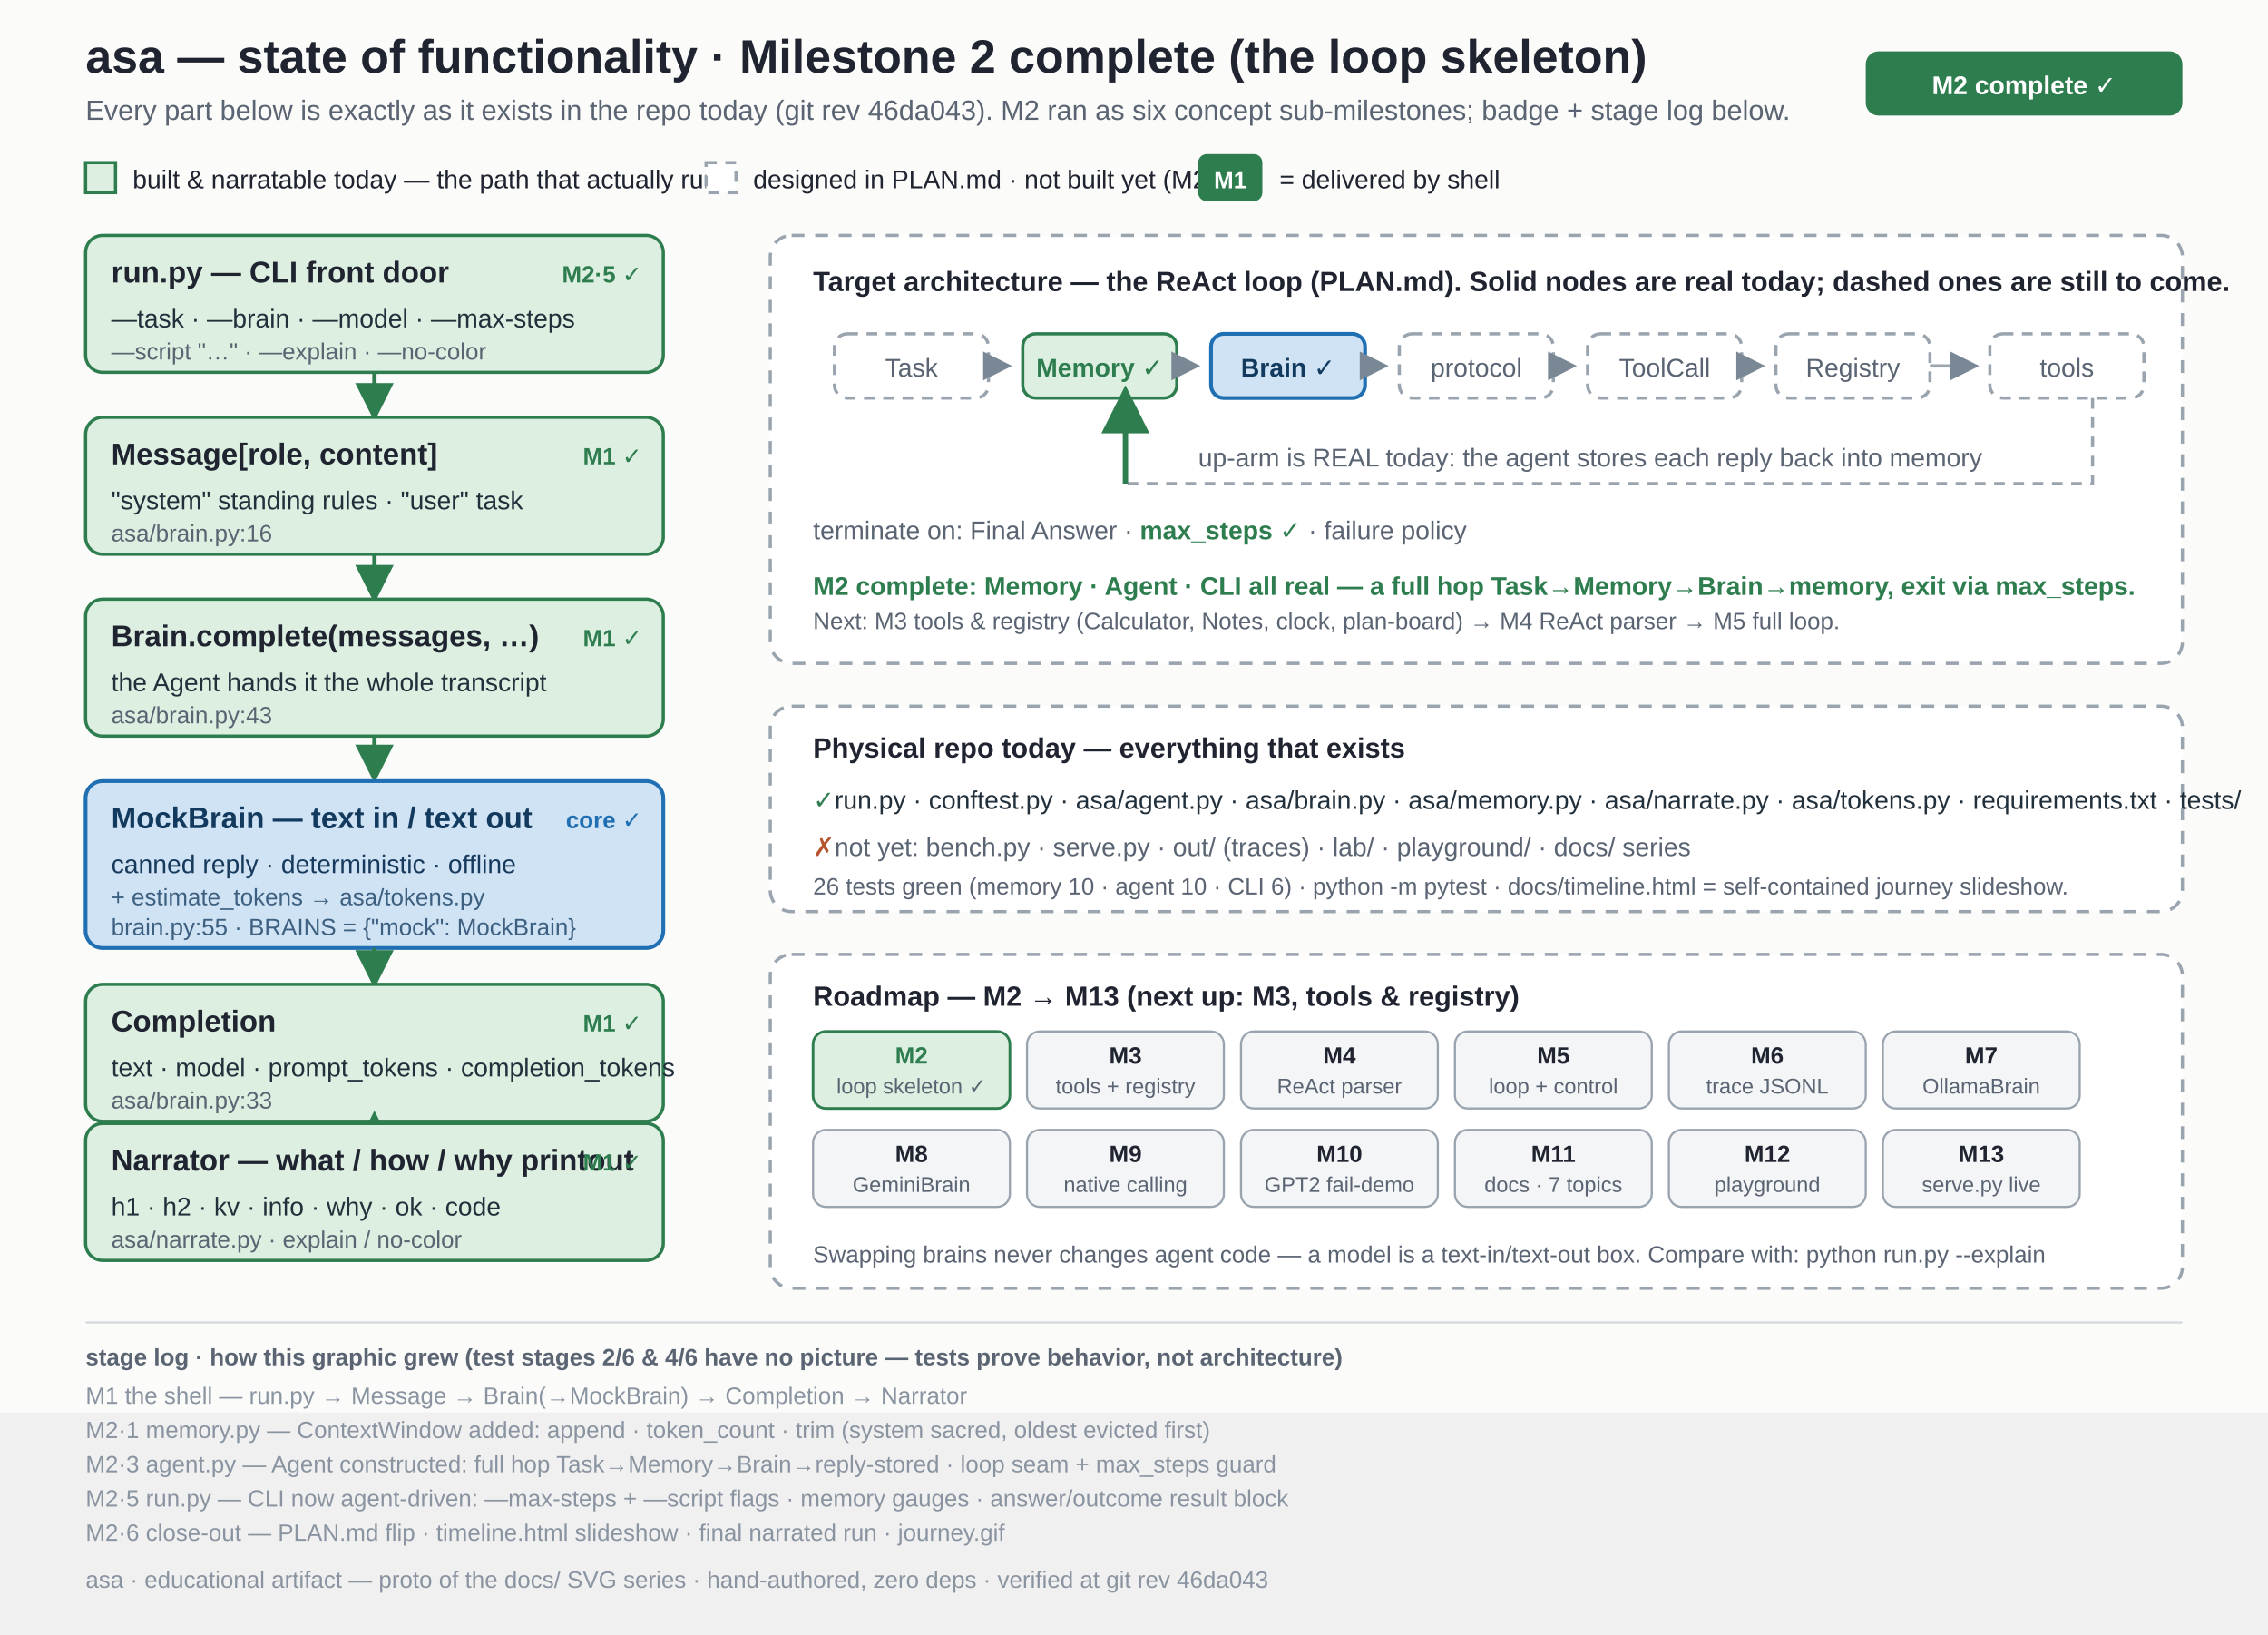
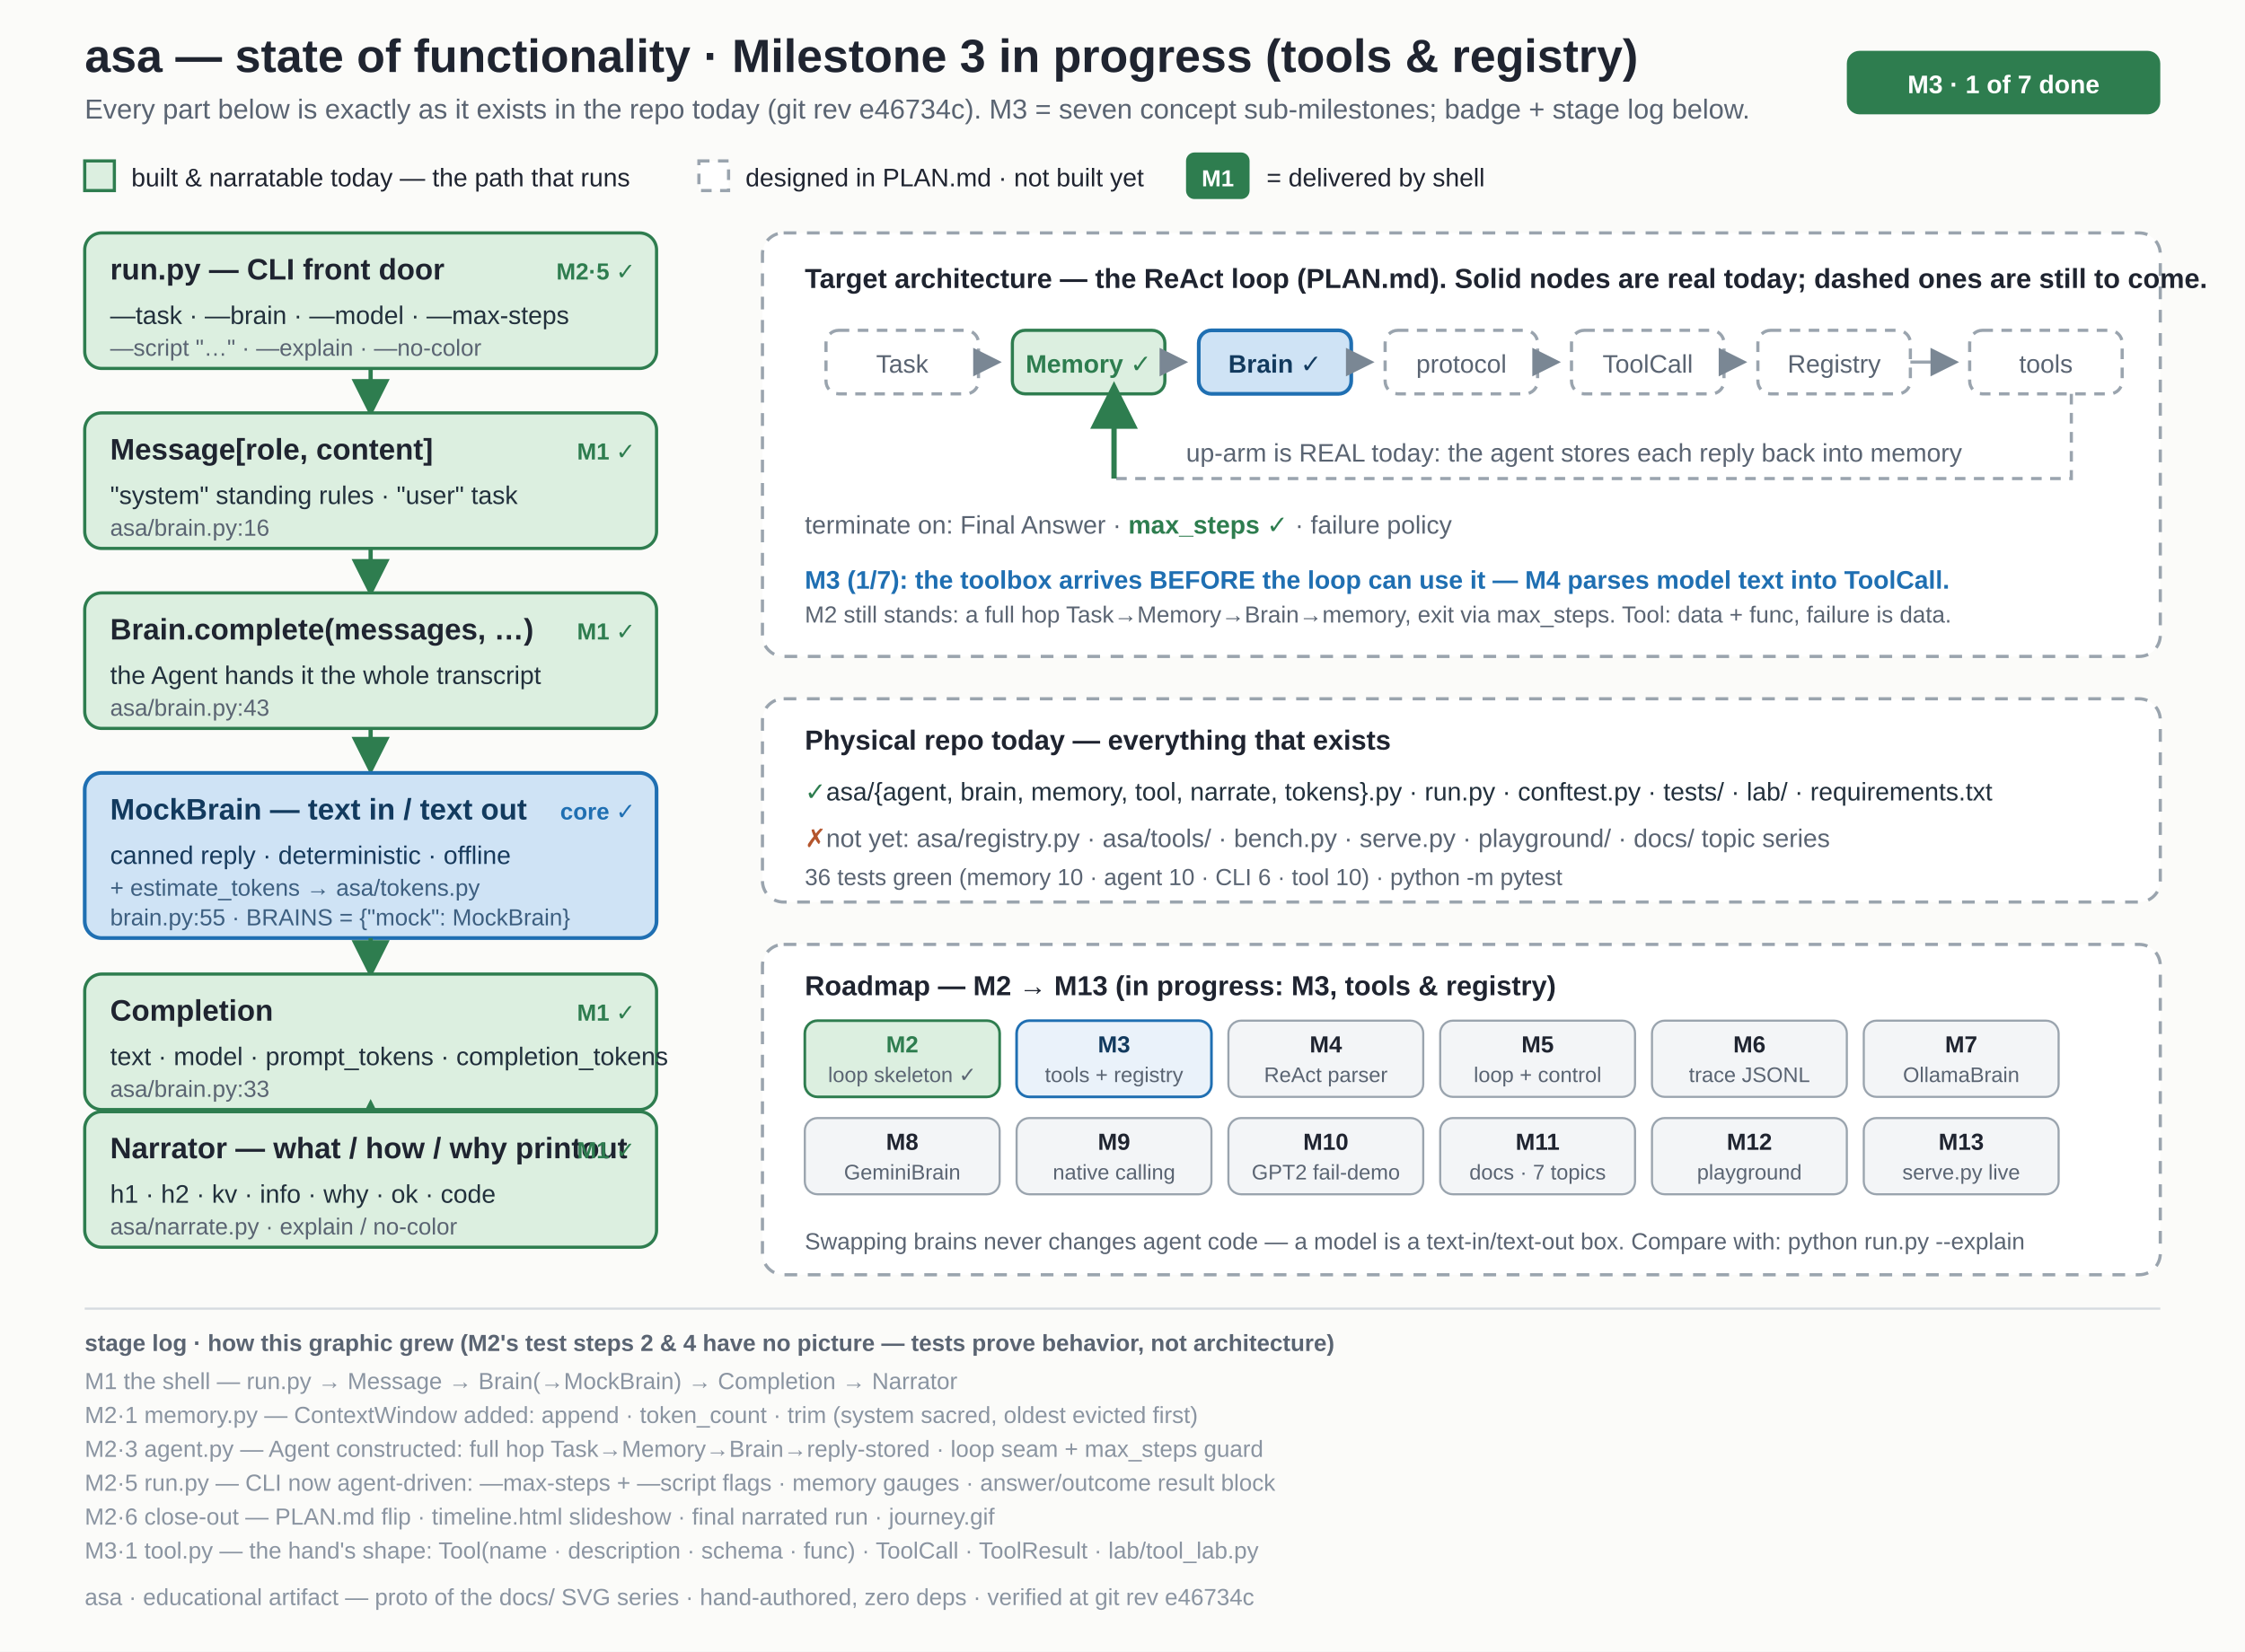
- <svg xmlns="http://www.w3.org/2000/svg" width="1060" height="764" viewBox="0 0 1060 764" font-family="system-ui, 'Segoe UI', 'Helvetica Neue', Arial, sans-serif">
+ <svg xmlns="http://www.w3.org/2000/svg" width="1060" height="780" viewBox="0 0 1060 780" font-family="system-ui, 'Segoe UI', 'Helvetica Neue', Arial, sans-serif">
  <defs>
    <marker id="arr-green" markerWidth="9" markerHeight="9" refX="7" refY="4.5" orient="auto">
      <path d="M0,0 L9,4.5 L0,9 z" fill="#2e7d4f" />
    </marker>
    <marker id="arr-grey" markerWidth="9" markerHeight="9" refX="7" refY="4.5" orient="auto">
      <path d="M0,0 L9,4.5 L0,9 z" fill="#7a8794" />
    </marker>
  </defs>
-   <rect x="0" y="0" width="1060" height="660" fill="#fbfbf9" />
-   <text x="40" y="34" font-size="22" font-weight="700" fill="#1f2430">asa — state of functionality · Milestone 2 complete (the loop skeleton)</text>
-   <text x="40" y="56" font-size="13" fill="#5a6472">Every part below is exactly as it exists in the repo today (git rev 46da043). M2 ran as six concept sub-milestones; badge + stage log below.</text>
+   <rect x="0" y="0" width="1060" height="780" fill="#fbfbf9" />
+   <text x="40" y="34" font-size="22" font-weight="700" fill="#1f2430">asa — state of functionality · Milestone 3 in progress (tools &amp; registry)</text>
+   <text x="40" y="56" font-size="13" fill="#5a6472">Every part below is exactly as it exists in the repo today (git rev e46734c). M3 = seven concept sub-milestones; badge + stage log below.</text>
  <g>
    <rect x="872" y="24" width="148" height="30" rx="6" fill="#2e7d4f" />
-     <text x="946" y="44" font-size="12" font-weight="700" fill="#ffffff" text-anchor="middle">M2 complete ✓</text>
+     <text x="946" y="44" font-size="12" font-weight="700" fill="#ffffff" text-anchor="middle">M3 · 1 of 7 done</text>
  </g>
  <rect x="40" y="76" width="14" height="14" fill="#dcefe0" stroke="#2e7d4f" stroke-width="1.5" />
-   <text x="62" y="88" font-size="12" fill="#1f2430">built &amp; narratable today — the path that actually runs</text>
+   <text x="62" y="88" font-size="12" fill="#1f2430">built &amp; narratable today — the path that runs</text>
  <rect x="330" y="76" width="14" height="14" fill="#ffffff" stroke="#9aa4ae" stroke-width="1.5" stroke-dasharray="5 4" />
-   <text x="352" y="88" font-size="12" fill="#1f2430">designed in PLAN.md · not built yet (M2+)</text>
+   <text x="352" y="88" font-size="12" fill="#1f2430">designed in PLAN.md · not built yet</text>
  <rect x="560" y="72" width="30" height="22" rx="4" fill="#2e7d4f" />
  <text x="575" y="88" font-size="11" font-weight="700" fill="#ffffff" text-anchor="middle">M1</text>
  <text x="598" y="88" font-size="12" fill="#1f2430">= delivered by shell</text>
  <rect x="40" y="110" width="270" height="64" rx="8" fill="#dcefe0" stroke="#2e7d4f" stroke-width="1.5" />
  <text x="52" y="132" font-size="14" font-weight="700" fill="#1f2430">run.py — CLI front door</text>
  <text x="300" y="132" font-size="11" font-weight="700" fill="#2e7d4f" text-anchor="end">M2·5 ✓</text>
  <text x="52" y="153" font-size="12" fill="#22303c">—task · —brain · —model · —max-steps</text>
  <text x="52" y="168" font-size="11" fill="#5a6472">—script "…" · —explain · —no-color</text>
  <line x1="175" y1="174" x2="175" y2="193" stroke="#2e7d4f" stroke-width="2" marker-end="url(#arr-green)" />
  <rect x="40" y="195" width="270" height="64" rx="8" fill="#dcefe0" stroke="#2e7d4f" stroke-width="1.5" />
  <text x="52" y="217" font-size="14" font-weight="700" fill="#1f2430">Message[role, content]</text>
  <text x="300" y="217" font-size="11" font-weight="700" fill="#2e7d4f" text-anchor="end">M1 ✓</text>
  <text x="52" y="238" font-size="12" fill="#22303c">"system" standing rules · "user" task</text>
  <text x="52" y="253" font-size="11" fill="#5a6472">asa/brain.py:16</text>
  <line x1="175" y1="259" x2="175" y2="278" stroke="#2e7d4f" stroke-width="2" marker-end="url(#arr-green)" />
  <rect x="40" y="280" width="270" height="64" rx="8" fill="#dcefe0" stroke="#2e7d4f" stroke-width="1.5" />
  <text x="52" y="302" font-size="14" font-weight="700" fill="#1f2430">Brain.complete(messages, …)</text>
  <text x="300" y="302" font-size="11" font-weight="700" fill="#2e7d4f" text-anchor="end">M1 ✓</text>
  <text x="52" y="323" font-size="12" fill="#22303c">the Agent hands it the whole transcript</text>
  <text x="52" y="338" font-size="11" fill="#5a6472">asa/brain.py:43</text>
  <line x1="175" y1="344" x2="175" y2="362" stroke="#2e7d4f" stroke-width="2" marker-end="url(#arr-green)" />
  <rect x="40" y="365" width="270" height="78" rx="8" fill="#cfe3f5" stroke="#1f6fb2" stroke-width="1.75" />
  <text x="52" y="387" font-size="14" font-weight="700" fill="#123a5e">MockBrain — text in / text out</text>
  <text x="300" y="387" font-size="11" font-weight="700" fill="#1f6fb2" text-anchor="end">core ✓</text>
  <text x="52" y="408" font-size="12" fill="#173a5c">canned reply · deterministic · offline</text>
  <text x="52" y="423" font-size="11" fill="#3d5f80">+ estimate_tokens → asa/tokens.py</text>
  <text x="52" y="437" font-size="11" fill="#3d5f80">brain.py:55 · BRAINS = {"mock": MockBrain}</text>
  <line x1="175" y1="443" x2="175" y2="458" stroke="#2e7d4f" stroke-width="2" marker-end="url(#arr-green)" />
  <rect x="40" y="460" width="270" height="64" rx="8" fill="#dcefe0" stroke="#2e7d4f" stroke-width="1.5" />
  <text x="52" y="482" font-size="14" font-weight="700" fill="#1f2430">Completion</text>
  <text x="300" y="482" font-size="11" font-weight="700" fill="#2e7d4f" text-anchor="end">M1 ✓</text>
  <text x="52" y="503" font-size="12" fill="#22303c">text · model · prompt_tokens · completion_tokens</text>
  <text x="52" y="518" font-size="11" fill="#5a6472">asa/brain.py:33</text>
  <line x1="175" y1="525" x2="175" y2="523" stroke="#2e7d4f" stroke-width="2" marker-end="url(#arr-green)" />
  <rect x="40" y="525" width="270" height="64" rx="8" fill="#dcefe0" stroke="#2e7d4f" stroke-width="1.5" />
  <text x="52" y="547" font-size="14" font-weight="700" fill="#1f2430">Narrator — what / how / why printout</text>
  <text x="300" y="547" font-size="11" font-weight="700" fill="#2e7d4f" text-anchor="end">M1 ✓</text>
  <text x="52" y="568" font-size="12" fill="#22303c">h1 · h2 · kv · info · why · ok · code</text>
  <text x="52" y="583" font-size="11" fill="#5a6472">asa/narrate.py · explain / no-color</text>
  <rect x="360" y="110" width="660" height="200" rx="10" fill="#ffffff" stroke="#9aa4ae" stroke-width="1.5" stroke-dasharray="6 5" />
  <text x="380" y="136" font-size="13" font-weight="700" fill="#1f2430">Target architecture — the ReAct loop (PLAN.md). Solid nodes are real today; dashed ones are still to come.</text>
  <rect x="390" y="156" width="72" height="30" rx="6" fill="#ffffff" stroke="#9aa4ae" stroke-width="1.5" stroke-dasharray="5 4" />
  <text x="426" y="176" font-size="12" fill="#5a6472" text-anchor="middle">Task</text>
  <rect x="478" y="156" width="72" height="30" rx="6" fill="#dcefe0" stroke="#2e7d4f" stroke-width="1.5" />
  <text x="514" y="176" font-size="12" font-weight="700" fill="#2e7d4f" text-anchor="middle">Memory ✓</text>
  <rect x="566" y="156" width="72" height="30" rx="6" fill="#cfe3f5" stroke="#1f6fb2" stroke-width="1.75" />
  <text x="602" y="176" font-size="12" font-weight="700" fill="#123a5e" text-anchor="middle">Brain ✓</text>
  <rect x="654" y="156" width="72" height="30" rx="6" fill="#ffffff" stroke="#9aa4ae" stroke-width="1.5" stroke-dasharray="5 4" />
  <text x="690" y="176" font-size="12" fill="#5a6472" text-anchor="middle">protocol</text>
  <rect x="742" y="156" width="72" height="30" rx="6" fill="#ffffff" stroke="#9aa4ae" stroke-width="1.5" stroke-dasharray="5 4" />
  <text x="778" y="176" font-size="12" fill="#5a6472" text-anchor="middle">ToolCall</text>
  <rect x="830" y="156" width="72" height="30" rx="6" fill="#ffffff" stroke="#9aa4ae" stroke-width="1.5" stroke-dasharray="5 4" />
  <text x="866" y="176" font-size="12" fill="#5a6472" text-anchor="middle">Registry</text>
  <rect x="930" y="156" width="72" height="30" rx="6" fill="#ffffff" stroke="#9aa4ae" stroke-width="1.5" stroke-dasharray="5 4" />
  <text x="966" y="176" font-size="12" fill="#5a6472" text-anchor="middle">tools</text>
  <path d="M462,171 L470,171" stroke="#9aa4ae" stroke-width="1.5" marker-end="url(#arr-grey)" />
  <path d="M550,171 L558,171" stroke="#9aa4ae" stroke-width="1.5" marker-end="url(#arr-grey)" />
  <path d="M638,171 L646,171" stroke="#9aa4ae" stroke-width="1.5" marker-end="url(#arr-grey)" />
  <path d="M726,171 L734,171" stroke="#9aa4ae" stroke-width="1.5" marker-end="url(#arr-grey)" />
  <path d="M814,171 L822,171" stroke="#9aa4ae" stroke-width="1.5" marker-end="url(#arr-grey)" />
  <path d="M902,171 L922,171" stroke="#9aa4ae" stroke-width="1.5" marker-end="url(#arr-grey)" />
  <path d="M978,186 V226 H526" fill="none" stroke="#9aa4ae" stroke-width="1.5" stroke-dasharray="5 4" />
  <path d="M526,226 V185" fill="none" stroke="#2e7d4f" stroke-width="2.5" marker-end="url(#arr-green)" />
  <text x="560" y="218" font-size="12" fill="#5a6472">up-arm is REAL today: the agent stores each reply back into memory</text>
  <text x="380" y="252" font-size="12" fill="#5a6472">terminate on: Final Answer · <tspan fill="#2e7d4f" font-weight="700">max_steps ✓</tspan> · failure policy</text>
-   <text x="380" y="278" font-size="12" font-weight="700" fill="#2e7d4f">M2 complete: Memory · Agent · CLI all real — a full hop Task→Memory→Brain→memory, exit via max_steps.</text>
-   <text x="380" y="294" font-size="11" fill="#5a6472">Next: M3 tools &amp; registry (Calculator, Notes, clock, plan-board) → M4 ReAct parser → M5 full loop.</text>
+   <text x="380" y="278" font-size="12" font-weight="700" fill="#1f6fb2">M3 (1/7): the toolbox arrives BEFORE the loop can use it — M4 parses model text into ToolCall.</text>
+   <text x="380" y="294" font-size="11" fill="#5a6472">M2 still stands: a full hop Task→Memory→Brain→memory, exit via max_steps. Tool: data + func, failure is data.</text>
  <rect x="360" y="330" width="660" height="96" rx="10" fill="#ffffff" stroke="#9aa4ae" stroke-width="1.5" stroke-dasharray="6 5" />
  <text x="380" y="354" font-size="13" font-weight="700" fill="#1f2430">Physical repo today — everything that exists</text>
  <text x="380" y="378" font-size="12" fill="#22303c">
-     <tspan fill="#2e7d4f" font-weight="700">✓ </tspan>run.py · conftest.py · asa/agent.py · asa/brain.py · asa/memory.py · asa/narrate.py · asa/tokens.py · requirements.txt · tests/</text>
+     <tspan fill="#2e7d4f" font-weight="700">✓ </tspan>asa/{agent, brain, memory, tool, narrate, tokens}.py · run.py · conftest.py · tests/ · lab/ · requirements.txt</text>
  <text x="380" y="400" font-size="12" fill="#5a6472">
-     <tspan fill="#b4552d" font-weight="700">✗ </tspan>not yet: bench.py · serve.py · out/ (traces) · lab/ · playground/ · docs/ series</text>
-   <text x="380" y="418" font-size="11" fill="#5a6472">26 tests green (memory 10 · agent 10 · CLI 6) · python -m pytest · docs/timeline.html = self-contained journey slideshow.</text>
+     <tspan fill="#b4552d" font-weight="700">✗ </tspan>not yet: asa/registry.py · asa/tools/ · bench.py · serve.py · playground/ · docs/ topic series</text>
+   <text x="380" y="418" font-size="11" fill="#5a6472">36 tests green (memory 10 · agent 10 · CLI 6 · tool 10) · python -m pytest</text>
  <rect x="360" y="446" width="660" height="156" rx="10" fill="#ffffff" stroke="#9aa4ae" stroke-width="1.5" stroke-dasharray="6 5" />
-   <text x="380" y="470" font-size="13" font-weight="700" fill="#1f2430">Roadmap — M2 → M13 (next up: M3, tools &amp; registry)</text>
+   <text x="380" y="470" font-size="13" font-weight="700" fill="#1f2430">Roadmap — M2 → M13 (in progress: M3, tools &amp; registry)</text>
  <g font-size="10" fill="#5a6472">
    <rect x="380" y="482" width="92" height="36" rx="6" fill="#dcefe0" stroke="#2e7d4f" stroke-width="1.25" />
    <text x="426" y="497" font-size="11" font-weight="700" fill="#2e7d4f" text-anchor="middle">M2</text>
    <text x="426" y="511" text-anchor="middle">loop skeleton ✓</text>
-     <rect x="480" y="482" width="92" height="36" rx="6" fill="#f3f5f7" stroke="#9aa4ae" stroke-width="1" />
-     <text x="526" y="497" font-size="11" font-weight="700" fill="#1f2430" text-anchor="middle">M3</text>
+     <rect x="480" y="482" width="92" height="36" rx="6" fill="#eaf2fa" stroke="#1f6fb2" stroke-width="1.25" />
+     <text x="526" y="497" font-size="11" font-weight="700" fill="#123a5e" text-anchor="middle">M3</text>
    <text x="526" y="511" text-anchor="middle">tools + registry</text>
    <rect x="580" y="482" width="92" height="36" rx="6" fill="#f3f5f7" stroke="#9aa4ae" stroke-width="1" />
    <text x="626" y="497" font-size="11" font-weight="700" fill="#1f2430" text-anchor="middle">M4</text>
    <text x="626" y="511" text-anchor="middle">ReAct parser</text>
    <rect x="680" y="482" width="92" height="36" rx="6" fill="#f3f5f7" stroke="#9aa4ae" stroke-width="1" />
    <text x="726" y="497" font-size="11" font-weight="700" fill="#1f2430" text-anchor="middle">M5</text>
    <text x="726" y="511" text-anchor="middle">loop + control</text>
    <rect x="780" y="482" width="92" height="36" rx="6" fill="#f3f5f7" stroke="#9aa4ae" stroke-width="1" />
    <text x="826" y="497" font-size="11" font-weight="700" fill="#1f2430" text-anchor="middle">M6</text>
    <text x="826" y="511" text-anchor="middle">trace JSONL</text>
    <rect x="880" y="482" width="92" height="36" rx="6" fill="#f3f5f7" stroke="#9aa4ae" stroke-width="1" />
    <text x="926" y="497" font-size="11" font-weight="700" fill="#1f2430" text-anchor="middle">M7</text>
    <text x="926" y="511" text-anchor="middle">OllamaBrain</text>
    <rect x="380" y="528" width="92" height="36" rx="6" fill="#f3f5f7" stroke="#9aa4ae" stroke-width="1" />
    <text x="426" y="543" font-size="11" font-weight="700" fill="#1f2430" text-anchor="middle">M8</text>
    <text x="426" y="557" text-anchor="middle">GeminiBrain</text>
    <rect x="480" y="528" width="92" height="36" rx="6" fill="#f3f5f7" stroke="#9aa4ae" stroke-width="1" />
    <text x="526" y="543" font-size="11" font-weight="700" fill="#1f2430" text-anchor="middle">M9</text>
    <text x="526" y="557" text-anchor="middle">native calling</text>
    <rect x="580" y="528" width="92" height="36" rx="6" fill="#f3f5f7" stroke="#9aa4ae" stroke-width="1" />
    <text x="626" y="543" font-size="11" font-weight="700" fill="#1f2430" text-anchor="middle">M10</text>
    <text x="626" y="557" text-anchor="middle">GPT2 fail-demo</text>
    <rect x="680" y="528" width="92" height="36" rx="6" fill="#f3f5f7" stroke="#9aa4ae" stroke-width="1" />
    <text x="726" y="543" font-size="11" font-weight="700" fill="#1f2430" text-anchor="middle">M11</text>
    <text x="726" y="557" text-anchor="middle">docs · 7 topics</text>
    <rect x="780" y="528" width="92" height="36" rx="6" fill="#f3f5f7" stroke="#9aa4ae" stroke-width="1" />
    <text x="826" y="543" font-size="11" font-weight="700" fill="#1f2430" text-anchor="middle">M12</text>
    <text x="826" y="557" text-anchor="middle">playground</text>
    <rect x="880" y="528" width="92" height="36" rx="6" fill="#f3f5f7" stroke="#9aa4ae" stroke-width="1" />
    <text x="926" y="543" font-size="11" font-weight="700" fill="#1f2430" text-anchor="middle">M13</text>
    <text x="926" y="557" text-anchor="middle">serve.py live</text>
  </g>
  <text x="380" y="590" font-size="11" fill="#5a6472">Swapping brains never changes agent code — a model is a text-in/text-out box. Compare with: python run.py --explain</text>
  <line x1="40" y1="618" x2="1020" y2="618" stroke="#d5dae0" stroke-width="1" />
-   <text x="40" y="638" font-size="11" font-weight="700" fill="#5a6472">stage log · how this graphic grew  (test stages 2/6 &amp; 4/6 have no picture — tests prove behavior, not architecture)</text>
+   <text x="40" y="638" font-size="11" font-weight="700" fill="#5a6472">stage log · how this graphic grew  (M2's test steps 2 &amp; 4 have no picture — tests prove behavior, not architecture)</text>
  <text x="40" y="656" font-size="11" fill="#8a94a1">M1    the shell — run.py → Message → Brain(→MockBrain) → Completion → Narrator</text>
  <text x="40" y="672" font-size="11" fill="#8a94a1">M2·1  memory.py — ContextWindow added: append · token_count · trim (system sacred, oldest evicted first)</text>
  <text x="40" y="688" font-size="11" fill="#8a94a1">M2·3  agent.py — Agent constructed: full hop Task→Memory→Brain→reply-stored · loop seam + max_steps guard</text>
  <text x="40" y="704" font-size="11" fill="#8a94a1">M2·5  run.py — CLI now agent-driven: —max-steps + —script flags · memory gauges · answer/outcome result block</text>
  <text x="40" y="720" font-size="11" fill="#8a94a1">M2·6  close-out — PLAN.md flip · timeline.html slideshow · final narrated run · journey.gif</text>
-   <text x="40" y="742" font-size="11" fill="#8a94a1">asa · educational artifact — proto of the docs/ SVG series · hand-authored, zero deps · verified at git rev 46da043</text>
+   <text x="40" y="736" font-size="11" fill="#8a94a1">M3·1  tool.py — the hand's shape: Tool(name · description · schema · func) · ToolCall · ToolResult · lab/tool_lab.py</text>
+   <text x="40" y="758" font-size="11" fill="#8a94a1">asa · educational artifact — proto of the docs/ SVG series · hand-authored, zero deps · verified at git rev e46734c</text>
</svg>
